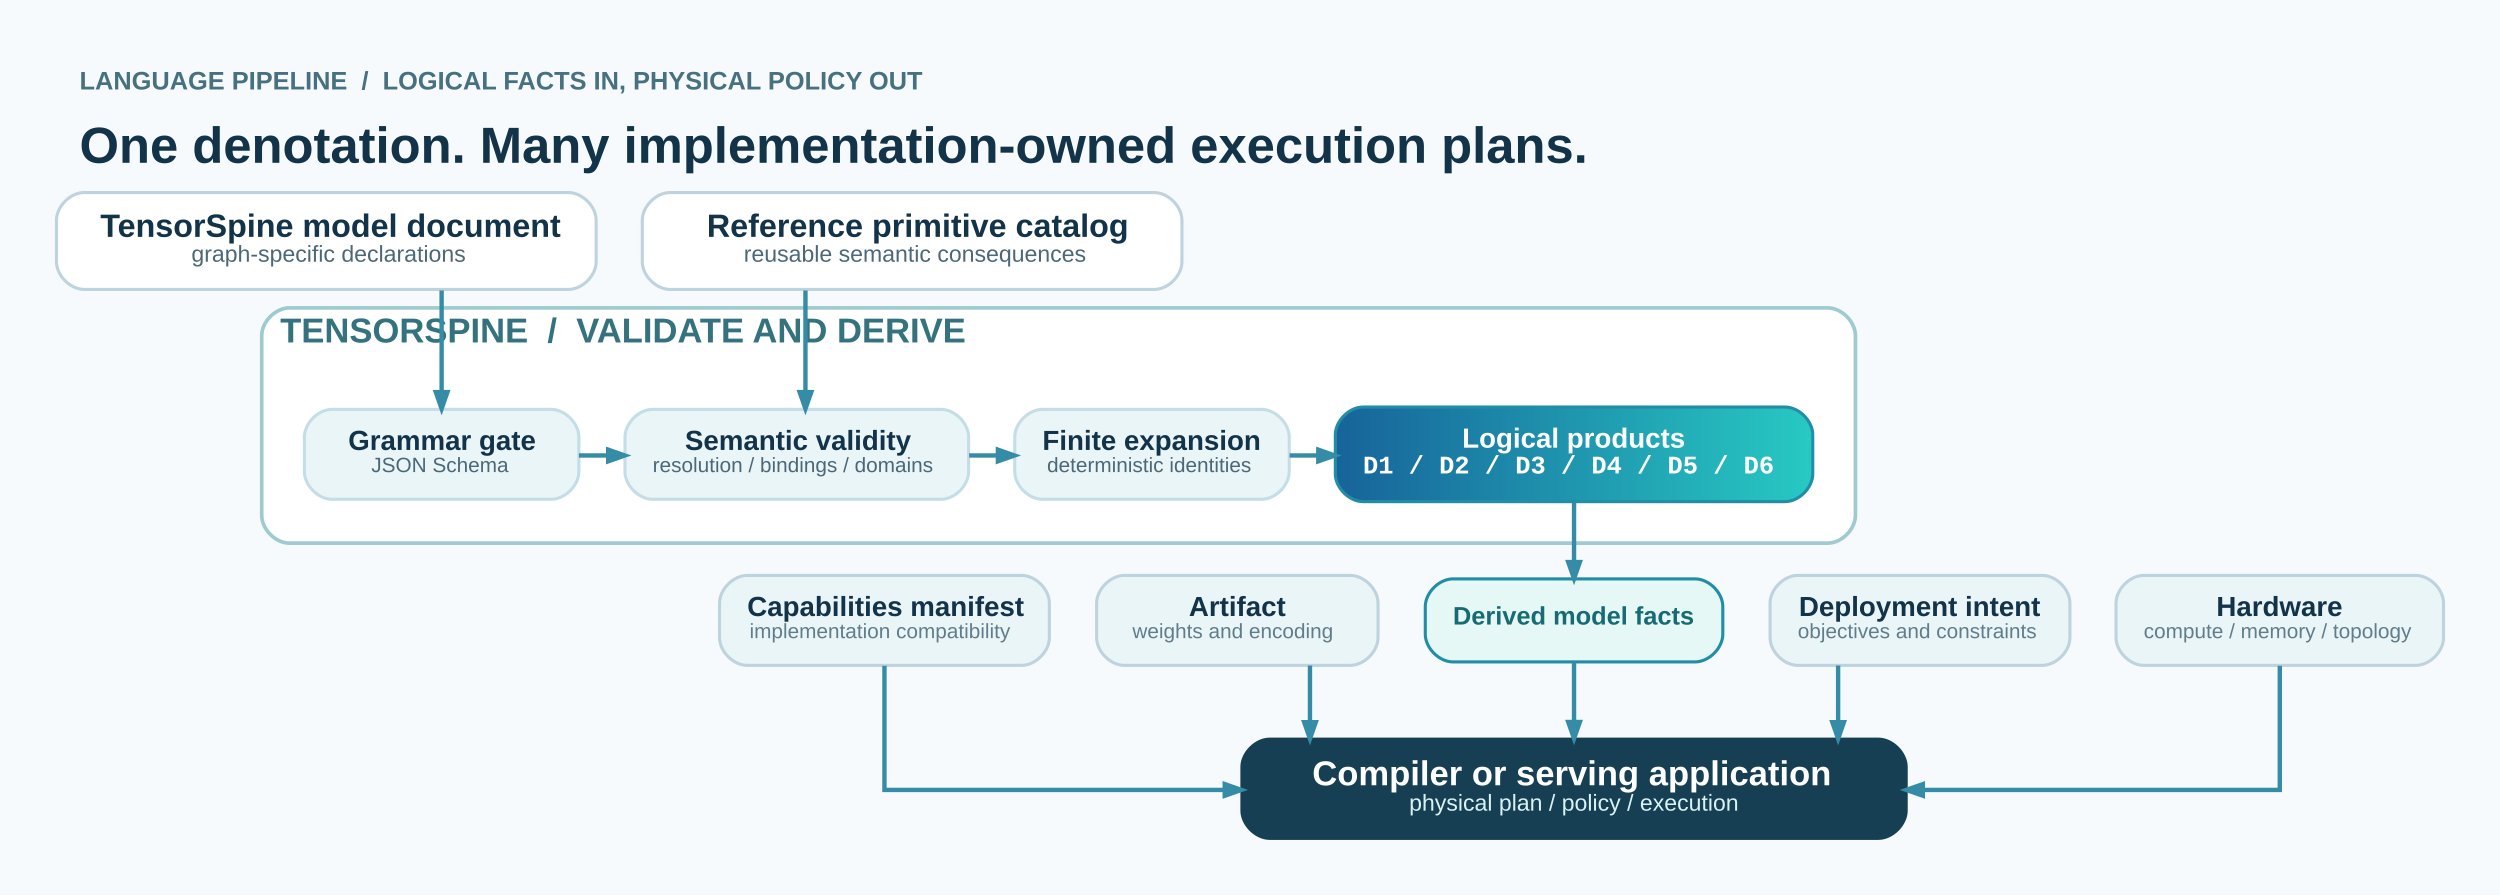
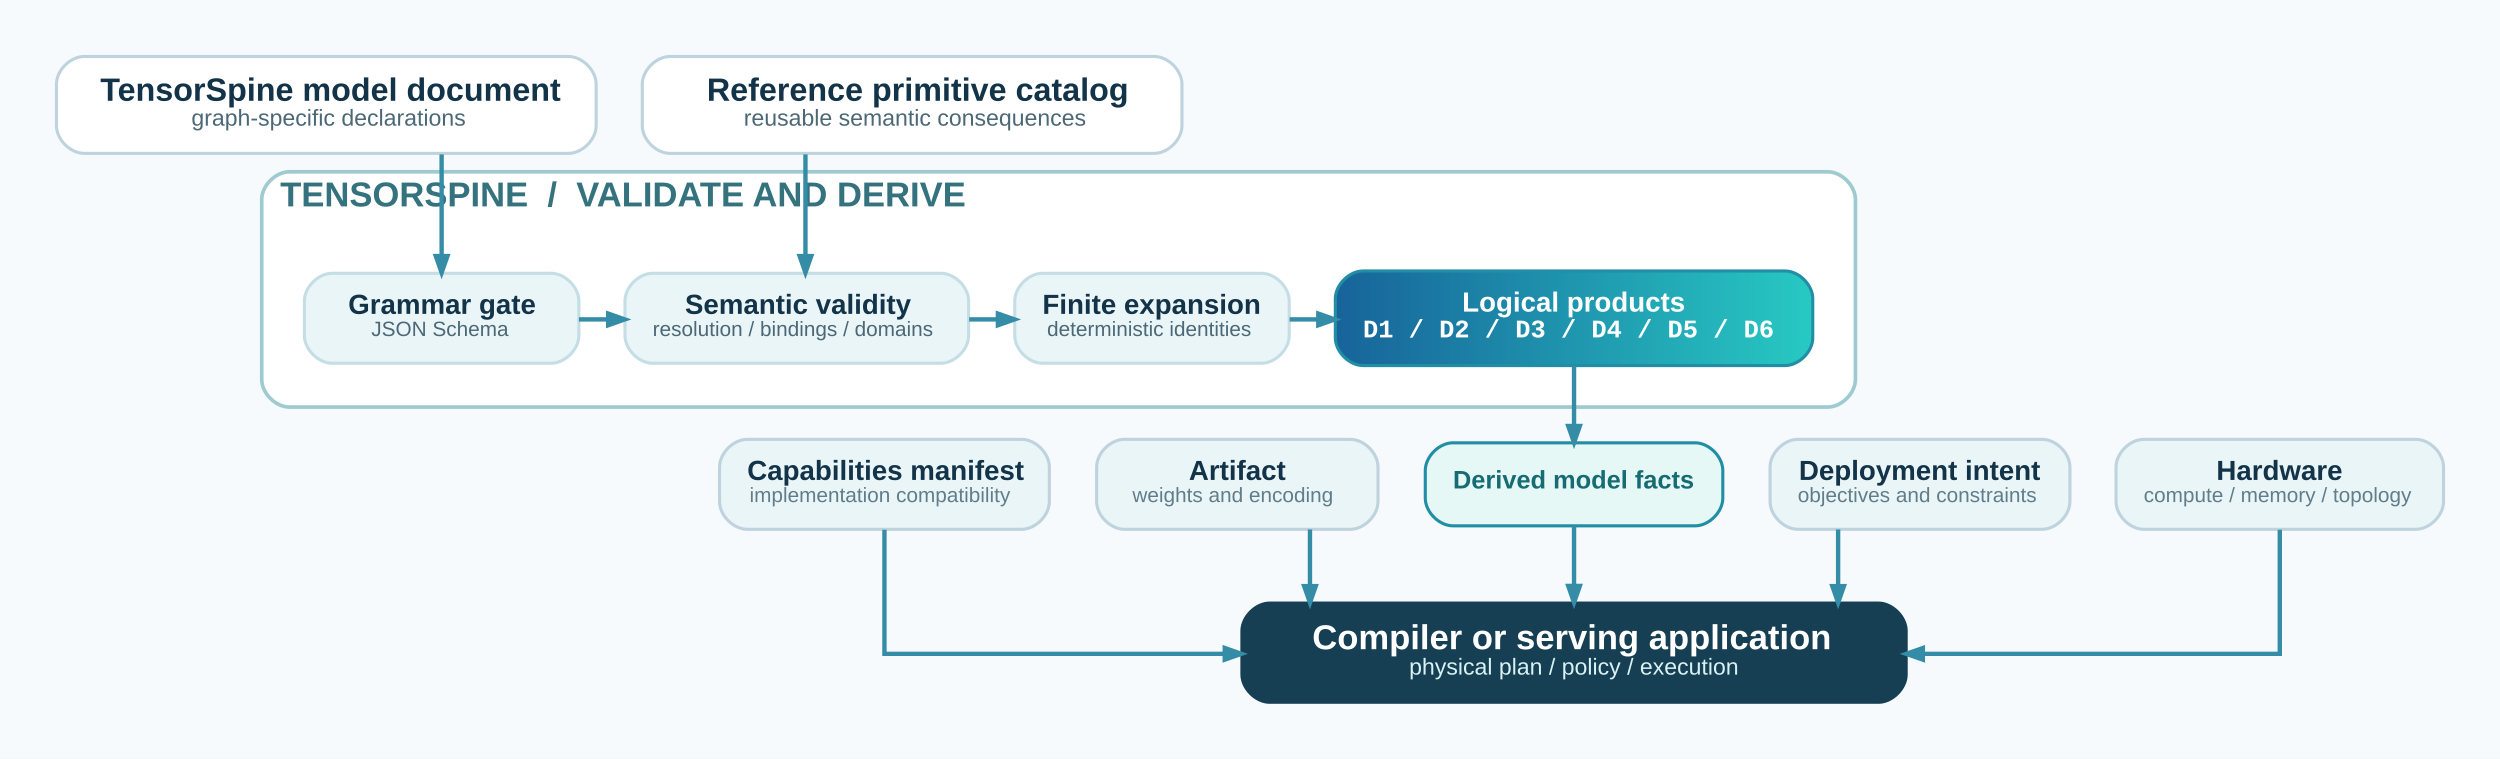
- <svg xmlns="http://www.w3.org/2000/svg" width="1084pt" height="388pt" viewBox="0.00 0.00 1083.96 387.96">
-   <g id="graph0" class="graph" transform="scale(1 1) rotate(0) translate(24.48 363.48)">
-     <polygon fill="#f6fafc" stroke="transparent" points="-24.48,24.48 -24.48,-363.48 1059.48,-363.48 1059.48,24.48 -24.48,24.48" />
-     <text text-anchor="start" x="10" y="-324.7" font-family="Arial" font-weight="bold" font-size="11.00" fill="#477180">LANGUAGE PIPELINE  /  LOGICAL FACTS IN, PHYSICAL POLICY OUT</text>
-     <text text-anchor="start" x="10" y="-292.9" font-family="Arial" font-weight="bold" font-size="22.00" fill="#123348">One denotation. Many implementation-owned execution plans.</text>
+ <svg xmlns="http://www.w3.org/2000/svg" width="1084pt" height="329pt" viewBox="0.00 0.00 1083.96 328.96">
+   <g id="graph0" class="graph" transform="scale(1 1) rotate(0) translate(24.48 304.48)">
+     <polygon fill="#f6fafc" stroke="transparent" points="-24.48,24.48 -24.48,-304.48 1059.48,-304.48 1059.48,24.48 -24.48,24.48" />
    <g id="clust2" class="cluster">
      <path fill="#ffffff" stroke="#9fcbd0" stroke-width="1.6" d="M101,-128C101,-128 768,-128 768,-128 774,-128 780,-134 780,-140 780,-140 780,-218 780,-218 780,-224 774,-230 768,-230 768,-230 101,-230 101,-230 95,-230 89,-224 89,-218 89,-218 89,-140 89,-140 89,-134 95,-128 101,-128" />
      <text text-anchor="start" x="97" y="-215" font-family="Arial" font-weight="bold" font-size="15.00" fill="#34737e">TENSORSPINE  /  VALIDATE AND DERIVE</text>
    </g>
    <g id="node1" class="node">
      <path fill="#ffffff" stroke="#bfd3de" stroke-width="1.35" d="M222,-280C222,-280 12,-280 12,-280 6,-280 0,-274 0,-268 0,-268 0,-250 0,-250 0,-244 6,-238 12,-238 12,-238 222,-238 222,-238 228,-238 234,-244 234,-250 234,-250 234,-268 234,-268 234,-274 228,-280 222,-280" />
      <text text-anchor="start" x="19" y="-260.8" font-family="Arial" font-weight="bold" font-size="14.00" fill="#123348">TensorSpine model document</text>
      <text text-anchor="start" x="58.5" y="-250" font-family="Arial" font-size="10.00" fill="#4c6876">graph-specific declarations</text>
    </g>
    <g id="node3" class="node">
      <path fill="#eaf5f8" stroke="#c5dee6" stroke-width="1.35" d="M214.5,-186C214.5,-186 119.5,-186 119.5,-186 113.5,-186 107.5,-180 107.5,-174 107.5,-174 107.5,-159 107.5,-159 107.5,-153 113.5,-147 119.5,-147 119.5,-147 214.5,-147 214.5,-147 220.5,-147 226.5,-153 226.5,-159 226.5,-159 226.5,-174 226.5,-174 226.5,-180 220.5,-186 214.5,-186" />
      <text text-anchor="start" x="126.5" y="-168.4" font-family="Arial" font-weight="bold" font-size="12.00" fill="#123348">Grammar gate</text>
      <text text-anchor="start" x="136.5" y="-158.8" font-family="Arial" font-size="9.00" fill="#4c6876">JSON Schema</text>
    </g>
    <g id="edge8" class="edge">
      <path fill="none" stroke="#348ca6" stroke-width="1.9" d="M167,-237.55C167,-237.55 167,-193.46 167,-193.46" />
      <polygon fill="#348ca6" stroke="#348ca6" stroke-width="1.9" points="169.52,-193.46 167,-186.26 164.48,-193.46 169.52,-193.46" />
    </g>
    <g id="node2" class="node">
      <path fill="#ffffff" stroke="#bfd3de" stroke-width="1.35" d="M476,-280C476,-280 266,-280 266,-280 260,-280 254,-274 254,-268 254,-268 254,-250 254,-250 254,-244 260,-238 266,-238 266,-238 476,-238 476,-238 482,-238 488,-244 488,-250 488,-250 488,-268 488,-268 488,-274 482,-280 476,-280" />
      <text text-anchor="start" x="282" y="-260.8" font-family="Arial" font-weight="bold" font-size="14.00" fill="#123348">Reference primitive catalog</text>
      <text text-anchor="start" x="298" y="-250" font-family="Arial" font-size="10.00" fill="#4c6876">reusable semantic consequences</text>
    </g>
    <g id="node4" class="node">
      <path fill="#eaf5f8" stroke="#c5dee6" stroke-width="1.35" d="M383.5,-186C383.5,-186 258.5,-186 258.5,-186 252.5,-186 246.5,-180 246.5,-174 246.5,-174 246.5,-159 246.5,-159 246.5,-153 252.5,-147 258.5,-147 258.5,-147 383.5,-147 383.5,-147 389.5,-147 395.5,-153 395.5,-159 395.5,-159 395.5,-174 395.5,-174 395.5,-180 389.5,-186 383.5,-186" />
      <text text-anchor="start" x="272.5" y="-168.4" font-family="Arial" font-weight="bold" font-size="12.00" fill="#123348">Semantic validity</text>
      <text text-anchor="start" x="258.5" y="-158.8" font-family="Arial" font-size="9.00" fill="#4c6876">resolution / bindings / domains</text>
    </g>
    <g id="edge9" class="edge">
      <path fill="none" stroke="#348ca6" stroke-width="1.9" d="M324.75,-237.55C324.75,-237.55 324.75,-193.46 324.75,-193.46" />
      <polygon fill="#348ca6" stroke="#348ca6" stroke-width="1.9" points="327.27,-193.46 324.75,-186.26 322.23,-193.46 327.27,-193.46" />
    </g>
    <g id="edge1" class="edge">
      <path fill="none" stroke="#348ca6" stroke-width="1.9" d="M226.54,-166C226.54,-166 239.22,-166 239.22,-166" />
      <polygon fill="#348ca6" stroke="#348ca6" stroke-width="1.9" points="239.22,-168.52 246.42,-166 239.22,-163.48 239.22,-168.52" />
    </g>
    <g id="node5" class="node">
      <path fill="#eaf5f8" stroke="#c5dee6" stroke-width="1.35" d="M522.5,-186C522.5,-186 427.5,-186 427.5,-186 421.5,-186 415.5,-180 415.5,-174 415.5,-174 415.5,-159 415.5,-159 415.5,-153 421.5,-147 427.5,-147 427.5,-147 522.5,-147 522.5,-147 528.5,-147 534.5,-153 534.5,-159 534.5,-159 534.5,-174 534.5,-174 534.5,-180 528.5,-186 522.5,-186" />
      <text text-anchor="start" x="427.5" y="-168.4" font-family="Arial" font-weight="bold" font-size="12.00" fill="#123348">Finite expansion</text>
      <text text-anchor="start" x="429.5" y="-158.8" font-family="Arial" font-size="9.00" fill="#4c6876">deterministic identities</text>
    </g>
    <g id="edge2" class="edge">
      <path fill="none" stroke="#348ca6" stroke-width="1.9" d="M395.74,-166C395.74,-166 408.19,-166 408.19,-166" />
      <polygon fill="#348ca6" stroke="#348ca6" stroke-width="1.9" points="408.19,-168.52 415.39,-166 408.19,-163.48 408.19,-168.52" />
    </g>
    <g id="node6" class="node">
      <defs>
        <linearGradient id="l_0" gradientUnits="userSpaceOnUse" x1="554.5" y1="-166.5" x2="761.5" y2="-166.5">
          <stop offset="0" style="stop-color:#17639a;stop-opacity:1.;" />
          <stop offset="1" style="stop-color:#27c9c3;stop-opacity:1.;" />
        </linearGradient>
      </defs>
      <path fill="url(#l_0)" stroke="#218ea5" stroke-width="1.35" d="M749.5,-187C749.5,-187 566.5,-187 566.5,-187 560.5,-187 554.5,-181 554.5,-175 554.5,-175 554.5,-158 554.5,-158 554.5,-152 560.5,-146 566.5,-146 566.5,-146 749.5,-146 749.5,-146 755.5,-146 761.5,-152 761.5,-158 761.5,-158 761.5,-175 761.5,-175 761.5,-181 755.5,-187 749.5,-187" />
      <text text-anchor="start" x="609.5" y="-169.4" font-family="Arial" font-weight="bold" font-size="12.00" fill="#ffffff">Logical products</text>
      <text text-anchor="start" x="566.5" y="-158.2" font-family="Courier New" font-weight="bold" font-size="11.00" fill="#ffffff">D1 / D2 / D3 / D4 / D5 / D6</text>
    </g>
    <g id="edge3" class="edge">
      <path fill="none" stroke="#348ca6" stroke-width="1.9" d="M534.67,-166C534.67,-166 547.11,-166 547.11,-166" />
      <polygon fill="#348ca6" stroke="#348ca6" stroke-width="1.9" points="547.11,-168.52 554.31,-166 547.11,-163.48 547.11,-168.52" />
    </g>
    <g id="node11" class="node">
      <path fill="#e5f8f6" stroke="#218ea5" stroke-width="1.35" d="M710.5,-112.5C710.5,-112.5 605.5,-112.5 605.5,-112.5 599.5,-112.5 593.5,-106.5 593.5,-100.5 593.5,-100.5 593.5,-88.5 593.5,-88.5 593.5,-82.5 599.5,-76.5 605.5,-76.5 605.5,-76.5 710.5,-76.5 710.5,-76.5 716.5,-76.5 722.5,-82.5 722.5,-88.5 722.5,-88.5 722.5,-100.5 722.5,-100.5 722.5,-106.5 716.5,-112.5 710.5,-112.5" />
      <text text-anchor="start" x="605.5" y="-92.7" font-family="Arial" font-weight="bold" font-size="11.00" fill="#176b72">Derived model facts</text>
    </g>
    <g id="edge10" class="edge">
      <path fill="none" stroke="#348ca6" stroke-width="1.9" d="M658,-145.67C658,-145.67 658,-119.79 658,-119.79" />
      <polygon fill="#348ca6" stroke="#348ca6" stroke-width="1.9" points="660.52,-119.79 658,-112.59 655.48,-119.79 660.52,-119.79" />
    </g>
    <g id="node7" class="node">
      <path fill="#eaf5f8" stroke="#bfd3de" stroke-width="1.35" d="M418.5,-114C418.5,-114 299.5,-114 299.5,-114 293.5,-114 287.5,-108 287.5,-102 287.5,-102 287.5,-87 287.5,-87 287.5,-81 293.5,-75 299.5,-75 299.5,-75 418.5,-75 418.5,-75 424.5,-75 430.5,-81 430.5,-87 430.5,-87 430.5,-102 430.5,-102 430.5,-108 424.5,-114 418.5,-114" />
      <text text-anchor="start" x="299.5" y="-96.4" font-family="Arial" font-weight="bold" font-size="12.00" fill="#123348">Capabilities manifest</text>
      <text text-anchor="start" x="300.5" y="-86.8" font-family="Arial" font-size="9.00" fill="#607d89">implementation compatibility</text>
    </g>
    <g id="node8" class="node">
      <path fill="#eaf5f8" stroke="#bfd3de" stroke-width="1.35" d="M561,-114C561,-114 463,-114 463,-114 457,-114 451,-108 451,-102 451,-102 451,-87 451,-87 451,-81 457,-75 463,-75 463,-75 561,-75 561,-75 567,-75 573,-81 573,-87 573,-87 573,-102 573,-102 573,-108 567,-114 561,-114" />
      <text text-anchor="start" x="491" y="-96.4" font-family="Arial" font-weight="bold" font-size="12.00" fill="#123348">Artifact</text>
      <text text-anchor="start" x="466.5" y="-86.8" font-family="Arial" font-size="9.00" fill="#607d89">weights and encoding</text>
    </g>
    <g id="node12" class="node">
      <path fill="#163f53" stroke="#163f53" stroke-width="1.35" d="M790,-43C790,-43 526,-43 526,-43 520,-43 514,-37 514,-31 514,-31 514,-12 514,-12 514,-6 520,0 526,0 526,0 790,0 790,0 796,0 802,-6 802,-12 802,-12 802,-31 802,-31 802,-37 796,-43 790,-43" />
      <text text-anchor="start" x="544.5" y="-23" font-family="Arial" font-weight="bold" font-size="15.00" fill="#ffffff">Compiler or serving application</text>
      <text text-anchor="start" x="586.5" y="-12" font-family="Arial" font-size="10.00" fill="#d9f2f3">physical plan / policy / execution</text>
    </g>
    <g id="edge12" class="edge">
      <path fill="none" stroke="#348ca6" stroke-width="1.9" d="M359,-74.8C359,-53.03 359,-21 359,-21 359,-21 506.55,-21 506.55,-21" />
      <polygon fill="#348ca6" stroke="#348ca6" stroke-width="1.9" points="506.55,-23.52 513.75,-21 506.55,-18.48 506.55,-23.52" />
    </g>
    <g id="edge13" class="edge">
      <path fill="none" stroke="#348ca6" stroke-width="1.9" d="M543.5,-74.94C543.5,-74.94 543.5,-50.37 543.5,-50.37" />
      <polygon fill="#348ca6" stroke="#348ca6" stroke-width="1.9" points="546.02,-50.37 543.5,-43.17 540.98,-50.37 546.02,-50.37" />
    </g>
    <g id="node9" class="node">
      <path fill="#eaf5f8" stroke="#bfd3de" stroke-width="1.35" d="M861,-114C861,-114 755,-114 755,-114 749,-114 743,-108 743,-102 743,-102 743,-87 743,-87 743,-81 749,-75 755,-75 755,-75 861,-75 861,-75 867,-75 873,-81 873,-87 873,-87 873,-102 873,-102 873,-108 867,-114 861,-114" />
      <text text-anchor="start" x="755.5" y="-96.4" font-family="Arial" font-weight="bold" font-size="12.00" fill="#123348">Deployment intent</text>
      <text text-anchor="start" x="755" y="-86.8" font-family="Arial" font-size="9.00" fill="#607d89">objectives and constraints</text>
    </g>
    <g id="node10" class="node">
      <path fill="#eaf5f8" stroke="#bfd3de" stroke-width="1.35" d="M1023,-114C1023,-114 905,-114 905,-114 899,-114 893,-108 893,-102 893,-102 893,-87 893,-87 893,-81 899,-75 905,-75 905,-75 1023,-75 1023,-75 1029,-75 1035,-81 1035,-87 1035,-87 1035,-102 1035,-102 1035,-108 1029,-114 1023,-114" />
      <text text-anchor="start" x="936.5" y="-96.4" font-family="Arial" font-weight="bold" font-size="12.00" fill="#123348">Hardware</text>
      <text text-anchor="start" x="905" y="-86.8" font-family="Arial" font-size="9.00" fill="#607d89">compute / memory / topology</text>
    </g>
    <g id="edge14" class="edge">
      <path fill="none" stroke="#348ca6" stroke-width="1.9" d="M772.5,-74.94C772.5,-74.94 772.5,-50.37 772.5,-50.37" />
      <polygon fill="#348ca6" stroke="#348ca6" stroke-width="1.9" points="775.02,-50.37 772.5,-43.17 769.98,-50.37 775.02,-50.37" />
    </g>
    <g id="edge15" class="edge">
      <path fill="none" stroke="#348ca6" stroke-width="1.9" d="M964,-74.8C964,-53.03 964,-21 964,-21 964,-21 809.24,-21 809.24,-21" />
      <polygon fill="#348ca6" stroke="#348ca6" stroke-width="1.9" points="809.24,-18.48 802.04,-21 809.24,-23.52 809.24,-18.48" />
    </g>
    <g id="edge11" class="edge">
      <path fill="none" stroke="#348ca6" stroke-width="1.9" d="M658,-76.46C658,-76.46 658,-50.44 658,-50.44" />
      <polygon fill="#348ca6" stroke="#348ca6" stroke-width="1.9" points="660.52,-50.44 658,-43.24 655.48,-50.44 660.52,-50.44" />
    </g>
  </g>
</svg>
